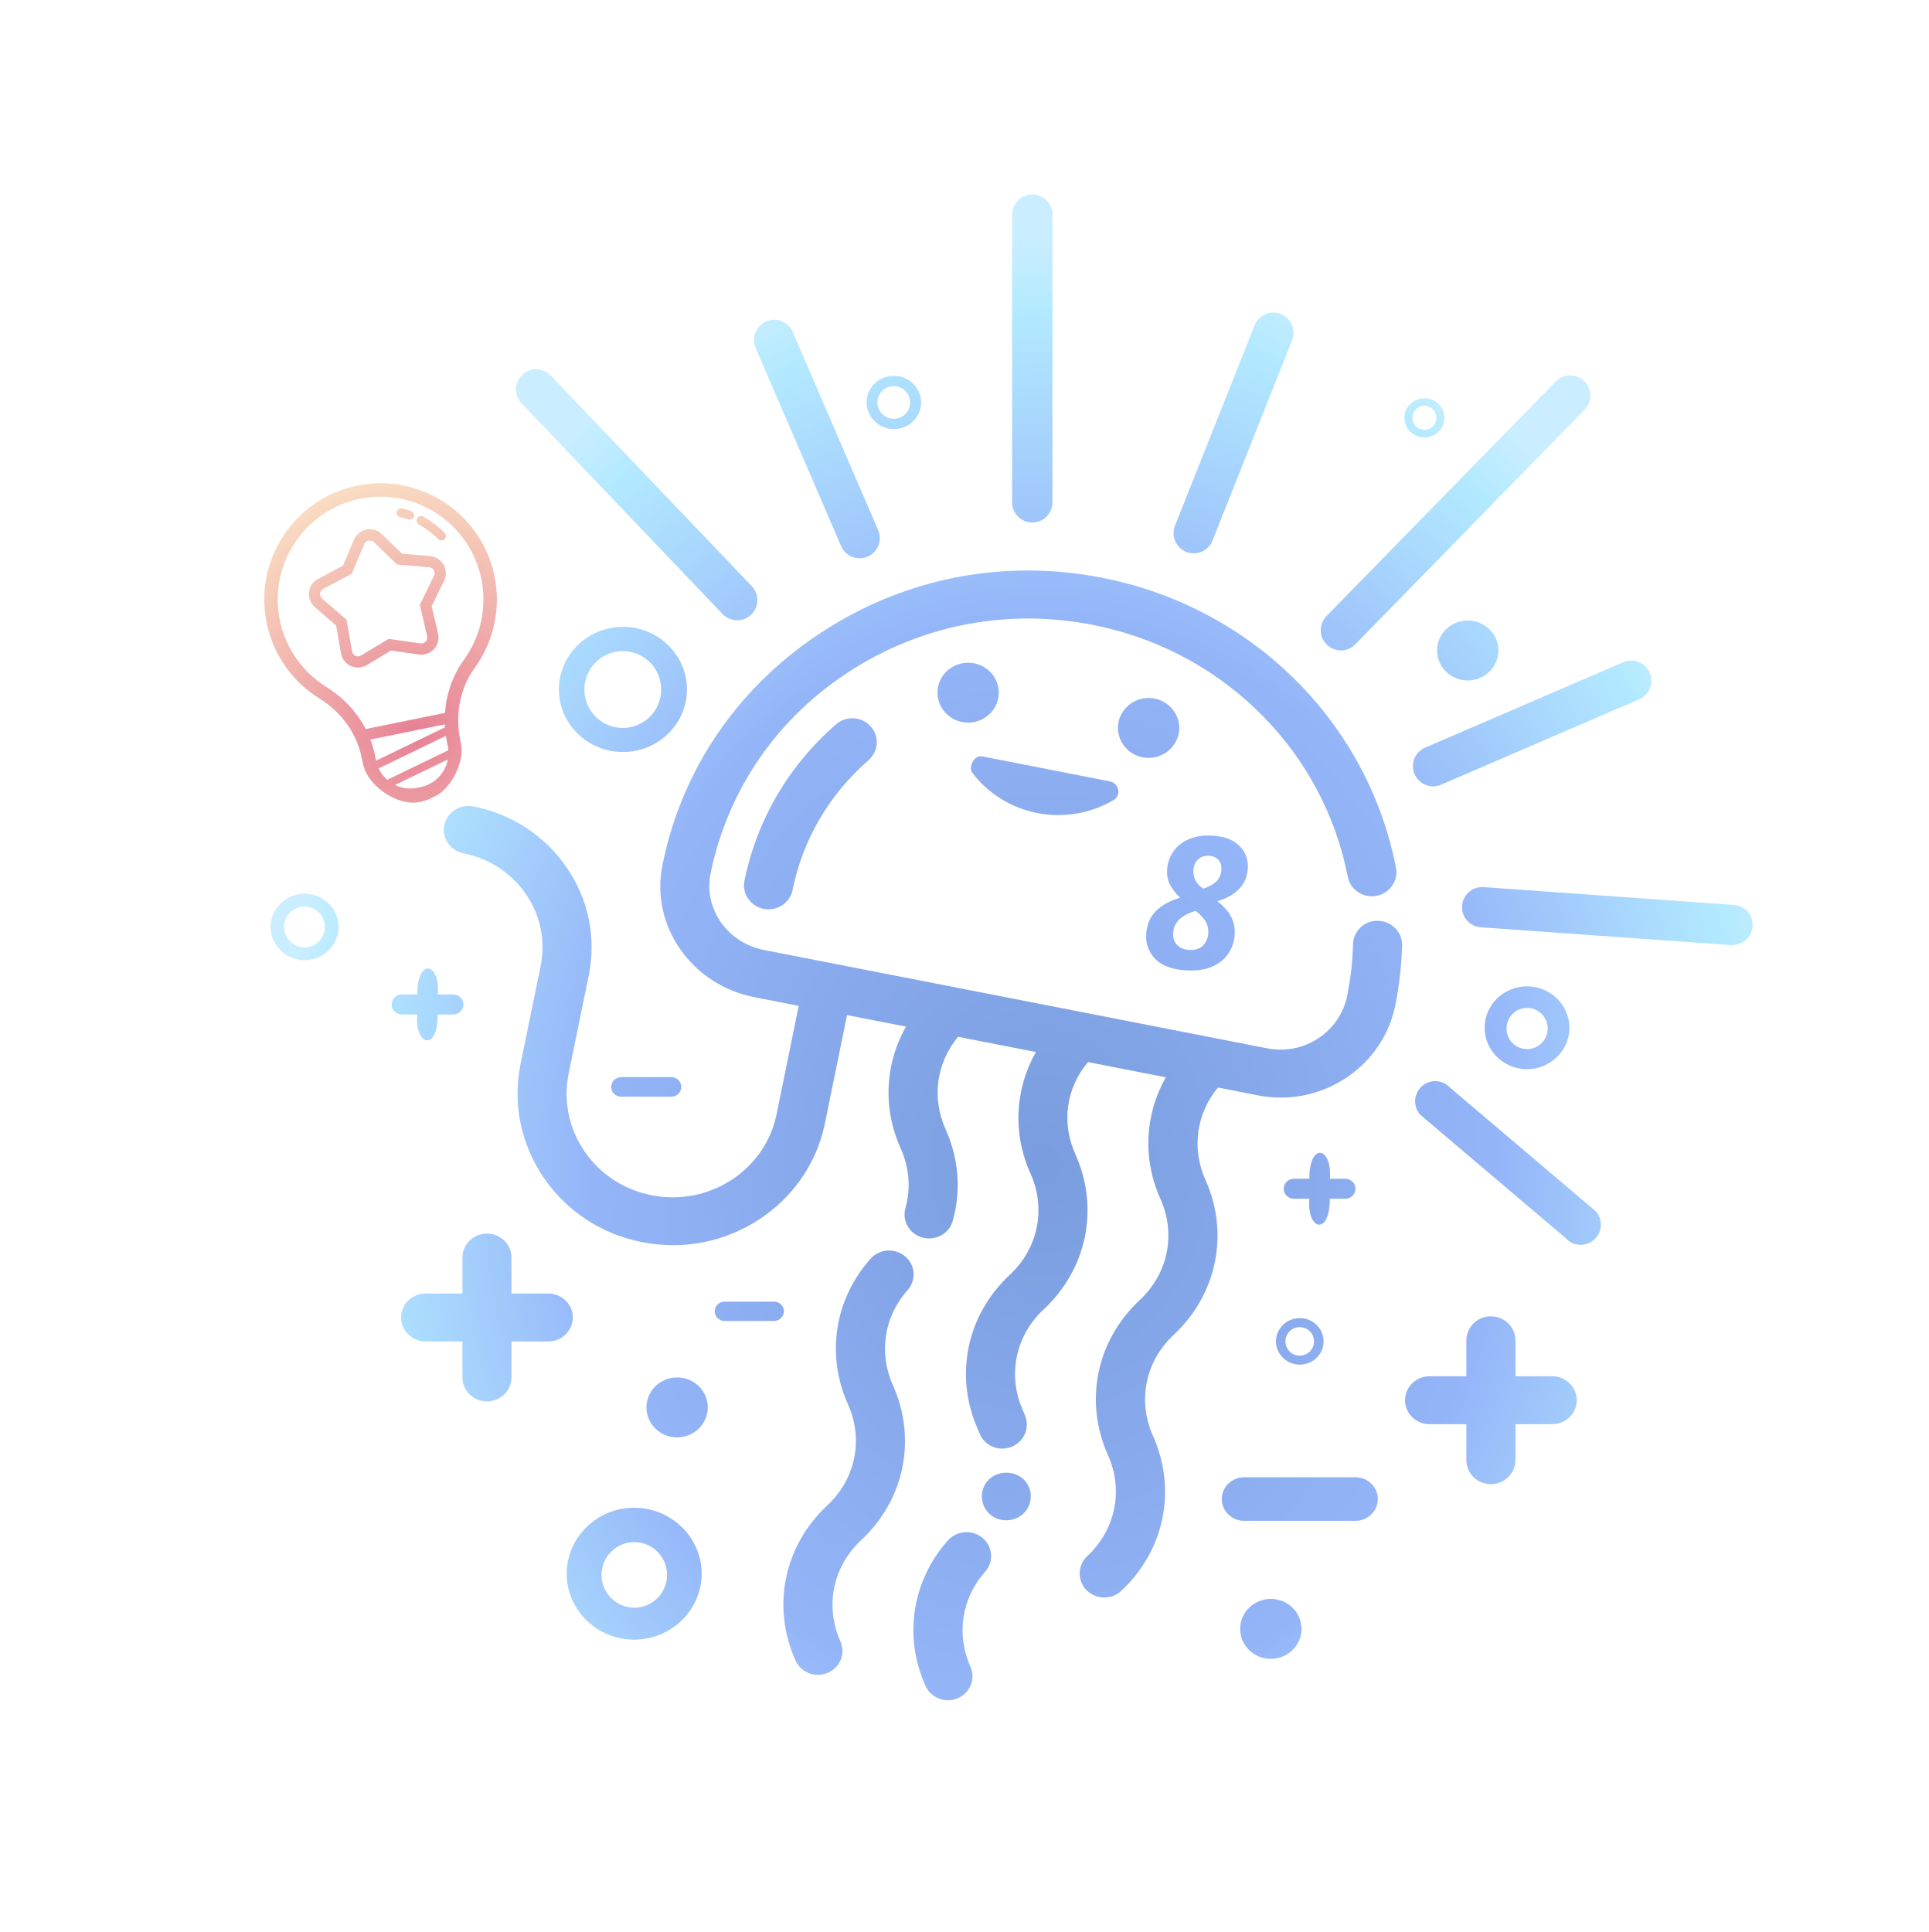
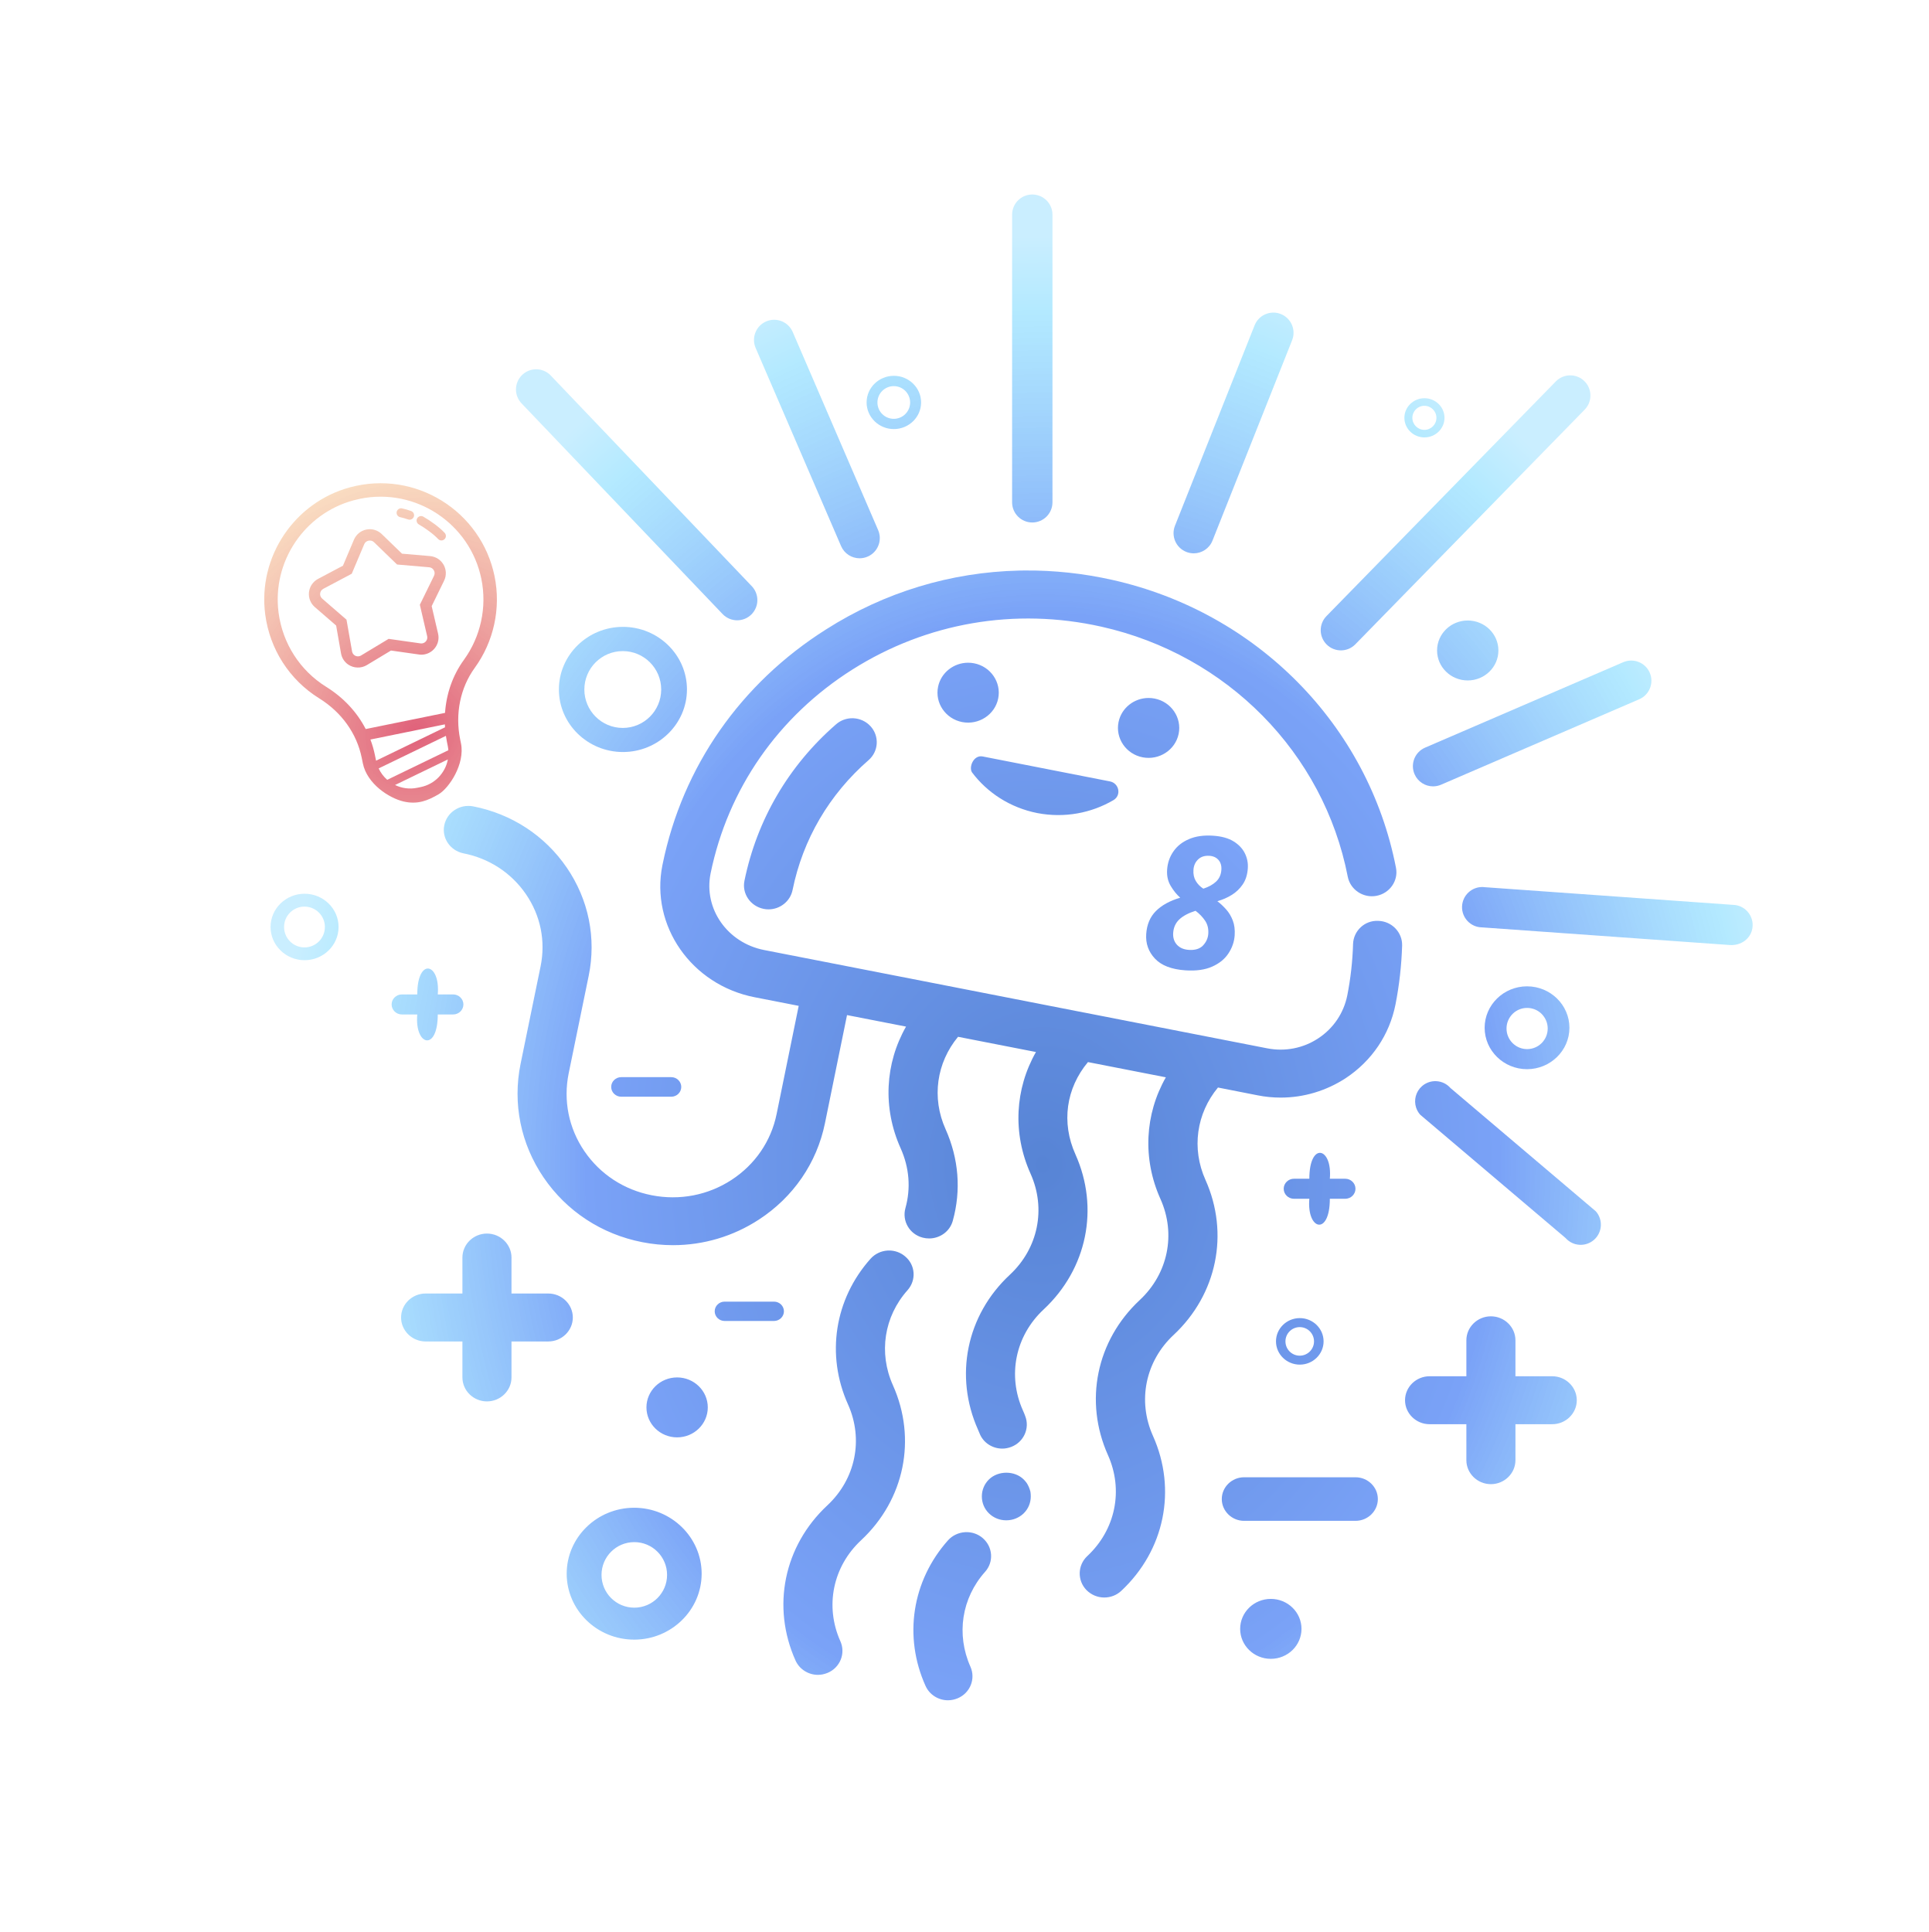
<svg xmlns="http://www.w3.org/2000/svg" xmlns:xlink="http://www.w3.org/1999/xlink" width="512" height="513" viewBox="0 0 135.467 135.731" version="1.1" id="svg5">
  <defs id="defs2">
    <linearGradient id="linearGradient3151">
-       <stop style="stop-color:#5784d5;stop-opacity:0.8;" offset="0" id="stop3147" />
-       <stop style="stop-color:#7aa2f7;stop-opacity:0.8;" offset="0.591" id="stop3157" />
-       <stop style="stop-color:#a0e4ff;stop-opacity:0.8;" offset="0.918" id="stop3155" />
-       <stop style="stop-color:#bdeaff;stop-opacity:0.8;" offset="1" id="stop3149" />
+       <stop style="stop-color:#5784d5;stop-opacity:1" offset="0" id="stop3147" />
+       <stop style="stop-color:#7aa2f7;stop-opacity:1" offset="0.591" id="stop3157" />
+       <stop style="stop-color:#a0e4ff;stop-opacity:0.8" offset="0.918" id="stop3155" />
+       <stop style="stop-color:#bdeaff;stop-opacity:0.8" offset="1" id="stop3149" />
    </linearGradient>
    <linearGradient id="10-l">
-       <stop style="stop-color:#e0617a;stop-opacity:0.8;" offset="0" id="stop2115" />
-       <stop style="stop-color:#fadeb8;stop-opacity:0.8;" offset="1" id="stop2117" />
-     </linearGradient>
-     <linearGradient id="10-j">
-       <stop style="stop-color:#a0e4ff;stop-opacity:1;" offset="0" id="stop1214" />
-       <stop style="stop-color:#c2efff;stop-opacity:1;" offset="1" id="stop2113" />
+       <stop style="stop-color:#e0617a;stop-opacity:1" offset="0" id="stop2115" />
+       <stop style="stop-color:#fadeb8;stop-opacity:0.8" offset="1" id="stop2117" />
    </linearGradient>
    <radialGradient xlink:href="#10-j" id="radialGradient1220" cx="349.459" cy="378.585" fx="349.459" fy="378.585" r="148.199" gradientTransform="matrix(0.251521,-1.089818,1.051496,0.2426767,-127.1138,663.8715)" gradientUnits="userSpaceOnUse" />
    <radialGradient xlink:href="#10-l" id="radialGradient2121" cx="285.463" cy="303.119" fx="285.463" fy="303.119" r="145.149" gradientTransform="matrix(1.642908,-1.846579,1.702189,1.514444,-682.3261,448.4158)" gradientUnits="userSpaceOnUse" />
    <radialGradient xlink:href="#linearGradient3151" id="radialGradient3153" cx="321.369" cy="369.401" fx="321.369" fy="369.401" r="147.569" gradientTransform="matrix(0,-1.253802,1.040176,0,-26.62152,788.0983)" gradientUnits="userSpaceOnUse" />
    <radialGradient xlink:href="#linearGradient3151" id="radialGradient9586" gradientUnits="userSpaceOnUse" gradientTransform="matrix(0,-1.253802,1.040176,0,-20.461,787.0677)" cx="321.369" cy="369.401" fx="321.369" fy="369.401" r="147.569" />
  </defs>
  <g id="layer1">
    <g id="g989" transform="matrix(0.3527777,0,0,0.3527777,-55.72514,-48.94896)">
      <g id="g751" transform="translate(-8.310646,-6.505129)">
        <g id="g1114" transform="translate(2.12722,-4.304215)">
          <g id="g1262" transform="translate(5.349265)">
            <g id="g1571" transform="translate(8.818479,-3.70646)">
              <g id="g444" style="fill:url(#radialGradient1220);fill-opacity:1">
                <g id="g6508" transform="matrix(0.15638,-0.03184567,0.03184567,0.15638,172.6012,249.2004)" style="fill:url(#radialGradient2121);fill-opacity:1">
                  <g id="g6559" transform="translate(4.143226,0.7428606)" style="fill:url(#radialGradient2121);fill-opacity:1">
                    <path d="m 148.184,199.244 c -3.102,43.734 13.324,86.027 45.062,116.04 24.012,22.707 37.234,52.32 37.234,83.391 v 7.035 c 0,26.137 23.401,48.945 40.09,56.676 16.689,7.731 30.299,4.897 44.77,-0.008 14.471,-4.905 40.09,-30.543 40.09,-56.676 v -5.019 c 0,-32.555 12.98,-63.133 35.621,-83.898 29.902,-27.422 47.059,-66.41 47.059,-106.96 0,-83.137 -70.184,-150.12 -154.51,-144.86 -72.086,4.535 -130.3,62.262 -135.42,134.28 z m 107.98,232.65 c -3.578,-4.711 -6.215,-10.152 -7.637,-16.082 l 90.352,-23.066 c -0.152,2.637 -0.246,5.281 -0.246,7.941 v 5.019 c 0,1.773 -0.141,3.512 -0.348,5.231 z m 83.762,-49.816 -92.637,23.648 v -0.023 -7.035 c 0,-6.82 -0.559,-13.578 -1.641,-20.227 h 94.82 c -0.203,1.203 -0.383,2.422 -0.543,3.637 z m -44.699,67.031 h -4.535 c -9.871,0 -18.949,-3.348 -26.254,-8.922 l 70.965,-18.117 c -6.477,15.84 -22.035,27.039 -40.176,27.039 z m -2.269,-367.64 c 70.773,0 128.35,57.578 128.35,128.35 0,35.852 -15.164,70.332 -41.613,94.586 -17.383,15.949 -29.793,36.855 -36.164,60.039 l -101.01,-0.004 c -6.441,-22.824 -19.281,-43.922 -37.734,-61.363 -28.066,-26.539 -42.59,-63.945 -39.844,-102.64 4.519,-63.668 55.984,-114.7 119.71,-118.7 2.789,-0.172 5.555,-0.262 8.305,-0.262 z" id="path6244" style="fill:url(#radialGradient2121);fill-opacity:1" />
                    <path d="m 232.134,230.554 -0.969,35.211 c -0.164,5.836 1.98,11.344 6.035,15.512 5.75,5.918 14.758,8.055 22.562,5.269 l 33.199,-11.797 33.195,11.801 c 2.336,0.828 4.754,1.254 7.203,1.254 5.731,0 11.328,-2.379 15.359,-6.523 4.055,-4.168 6.199,-9.676 6.035,-15.512 l -0.969,-35.211 21.48,-27.922 c 4.312,-5.606 5.582,-12.957 3.398,-19.684 -2.184,-6.727 -7.539,-11.938 -14.324,-13.945 l -33.785,-9.961 -19.914,-29.059 c -4,-5.828 -10.605,-9.312 -17.68,-9.312 -7.075,0 -13.68,3.484 -17.68,9.312 l -19.914,29.059 -33.797,9.957 c -6.781,2.004 -12.137,7.219 -14.32,13.945 -2.184,6.719 -0.914,14.078 3.398,19.684 z m -11.562,-43.285 c 0.766,-2.367 2.574,-4.129 4.969,-4.832 l 38.566,-11.367 22.73,-33.164 c 2.812,-4.109 9.445,-4.109 12.254,0 l 22.73,33.164 38.566,11.367 c 2.391,0.707 4.199,2.465 4.969,4.832 0.766,2.363 0.34,4.848 -1.176,6.828 l -24.516,31.863 1.102,40.191 c 0.055,2.027 -0.684,3.93 -2.078,5.363 -2.012,2.07 -5.09,2.824 -7.836,1.844 l -37.891,-13.473 -37.883,13.473 c -2.766,0.98 -5.828,0.23 -7.84,-1.844 -1.398,-1.434 -2.133,-3.336 -2.078,-5.363 l 1.102,-40.191 -24.516,-31.871 c -1.52,-1.969 -1.945,-4.457 -1.176,-6.82 z" id="path6260" style="fill:url(#radialGradient2121);fill-opacity:1" />
                    <path d="m 337.364,113.944 c 3.113,1.371 6.188,2.981 9.141,4.781 0.914,0.555 1.914,0.816 2.906,0.816 1.887,0 3.734,-0.957 4.789,-2.688 1.605,-2.644 0.766,-6.086 -1.871,-7.695 -3.371,-2.051 -6.883,-3.879 -10.438,-5.461 -2.84,-1.25 -6.137,0.027 -7.387,2.863 -1.25,2.836 0.031,6.129 2.859,7.383 z" id="path6262" style="fill:url(#radialGradient2121);fill-opacity:1" />
                    <path d="m 378.344,150.094 c 1.055,1.754 2.906,2.715 4.805,2.715 0.98,0 1.977,-0.258 2.879,-0.801 2.656,-1.59 3.512,-5.027 1.922,-7.684 -5.078,-8.469 -15.031,-19.02 -22.121,-25.246 -2.324,-2.031 -5.863,-1.805 -7.902,0.52 -2.039,2.324 -1.809,5.863 0.516,7.902 6.66,5.856 15.637,15.492 19.902,22.594 z" id="path6264" style="fill:url(#radialGradient2121);fill-opacity:1" />
                  </g>
                </g>
                <g id="g3135" style="fill-opacity:1;fill:url(#radialGradient3153)">
                  <path d="m 355.543,257.319 c -2.219,0 -4.019,-1.8 -4.019,-4.019 v -57.28 c 0,-2.219 1.8,-4.019 4.019,-4.019 2.219,0 4.019,1.8 4.019,4.019 v 57.28 c 0,2.219 -1.8,4.019 -4.019,4.019 z" id="path3631" style="fill:url(#radialGradient3153);fill-opacity:1;stroke-width:0.735" />
                  <path d="m 498.959,338.012 c -0.293,2.199 -2.301,3.61 -4.514,3.453 l -49.833,-3.548 c -2.2,-0.293 -3.746,-2.315 -3.453,-4.514 0.293,-2.2 2.315,-3.746 4.514,-3.453 l 49.833,3.548 c 2.199,0.293 3.746,2.315 3.453,4.514 z" id="path3631-1-2" style="fill:url(#radialGradient3153);fill-opacity:1;stroke-width:0.735" />
                  <path d="m 417,282.789 c -1.028,0 -2.058,-0.393 -2.842,-1.177 -1.57,-1.57 -1.57,-4.114 0,-5.684 l 45.671,-46.733 c 1.567,-1.57 4.114,-1.57 5.684,0 1.57,1.57 1.57,4.114 0,5.684 l -45.671,46.733 c -0.784,0.784 -1.811,1.177 -2.842,1.177 z" id="path3633" style="fill:url(#radialGradient3153);fill-opacity:1;stroke-width:0.735" />
                  <path d="m 296.777,276.798 c -1.028,0 -2.058,-0.393 -2.842,-1.177 l -40.031,-41.951 c -1.57,-1.57 -1.57,-4.114 0,-5.684 1.57,-1.57 4.114,-1.57 5.684,0 l 40.031,41.951 c 1.57,1.57 1.57,4.114 0,5.684 -0.787,0.784 -1.814,1.177 -2.842,1.177 z" id="path3639" style="fill:url(#radialGradient3153);fill-opacity:1;stroke-width:0.735" />
                  <path d="m 387.693,263.463 c -0.494,0 -0.996,-0.092 -1.484,-0.284 -2.061,-0.821 -3.069,-3.158 -2.251,-5.219 l 15.857,-39.904 c 0.818,-2.061 3.152,-3.069 5.219,-2.251 2.061,0.821 3.069,3.155 2.251,5.219 l -15.857,39.904 c -0.623,1.576 -2.136,2.535 -3.735,2.535 z" id="path3641" style="fill:url(#radialGradient3153);fill-opacity:1;stroke-width:0.735" />
                  <path d="m 435.357,309.869 c -1.556,0 -3.037,-0.91 -3.692,-2.429 -0.878,-2.038 0.06,-4.403 2.098,-5.282 l 39.459,-17.014 c 2.035,-0.875 4.403,0.06 5.282,2.098 0.878,2.038 -0.06,4.403 -2.098,5.282 l -39.459,17.014 c -0.52,0.224 -1.059,0.33 -1.59,0.33 z" id="path3643" style="fill:url(#radialGradient3153);fill-opacity:1;stroke-width:0.735" />
                  <path d="m 431.976,373.842 c -0.482,-1.479 -0.076,-3.17 1.164,-4.263 1.665,-1.467 4.205,-1.308 5.672,0.358 l 28.955,24.56 c 1.463,1.663 1.308,4.205 -0.357,5.672 -1.665,1.467 -4.205,1.308 -5.672,-0.357 l -28.955,-24.56 c -0.374,-0.425 -0.642,-0.905 -0.807,-1.41 z" id="path3643-5" style="fill:url(#radialGradient3153);fill-opacity:1;stroke-width:0.735" />
                  <path d="m 321.158,264.447 c -1.556,0 -3.037,-0.91 -3.692,-2.429 L 300.453,222.56 c -0.878,-2.038 0.06,-4.403 2.098,-5.282 2.038,-0.878 4.403,0.06 5.282,2.098 l 17.014,39.459 c 0.878,2.038 -0.06,4.403 -2.098,5.282 -0.52,0.224 -1.059,0.33 -1.59,0.33 z" id="path3649" style="fill:url(#radialGradient3153);fill-opacity:1;stroke-width:0.735" />
                  <path id="path626" style="fill:url(#radialGradient3153);fill-opacity:1;stroke-width:0.431" d="m 354.072,266.876 c -0.386,0.003 -0.771,0.009 -1.156,0.018 -13.552,0.313 -26.771,4.283 -38.438,11.717 -17.029,10.767 -28.585,27.362 -32.542,46.724 0,0.023 -0.05,0.215 -0.05,0.239 -2.42,12.058 5.79,23.828 18.347,26.288 l 8.795,1.718 -4.397,21.536 c -1.099,5.419 -4.298,10.076 -8.99,13.132 -4.69,3.056 -10.334,4.13 -15.855,3.056 -5.545,-1.074 -10.31,-4.201 -13.437,-8.786 -3.127,-4.583 -4.227,-10.101 -3.127,-15.497 l 3.983,-19.411 c 1.539,-7.521 -1.1e-4,-15.161 -4.349,-21.536 -4.349,-6.375 -10.969,-10.72 -18.665,-12.224 -2.638,-0.501 -5.204,1.17 -5.741,3.749 -0.537,2.578 1.197,5.087 3.835,5.612 5.105,1.004 9.528,3.891 12.435,8.142 2.907,4.25 3.934,9.335 2.908,14.35 l -3.983,19.411 c -1.612,7.903 0.023,15.951 4.592,22.66 4.568,6.709 11.556,11.293 19.642,12.869 2.052,0.405 4.104,0.596 6.132,0.596 6.035,0 11.946,-1.743 17.077,-5.086 6.864,-4.465 11.555,-11.294 13.167,-19.197 l 4.396,-21.536 11.752,2.292 c -4.178,7.33 -4.691,16.189 -1.075,24.234 1.735,3.869 2.051,7.975 0.952,11.914 -0.709,2.555 0.806,5.181 3.42,5.874 0.44,0.118 0.855,0.167 1.295,0.167 2.151,0 4.129,-1.385 4.715,-3.51 1.685,-6.064 1.197,-12.368 -1.441,-18.265 -2.81,-6.255 -1.784,-13.226 2.492,-18.384 l 15.513,3.032 c -4.178,7.33 -4.691,16.189 -1.075,24.234 3.127,6.972 1.515,14.874 -4.129,20.127 -8.648,8.046 -11.115,20.173 -6.327,30.87 0.097,0.24 0.196,0.455 0.293,0.693 0.733,1.91 2.588,3.056 4.542,3.056 0.586,0 1.173,-0.119 1.759,-0.334 2.515,-0.954 3.761,-3.725 2.785,-6.185 -0.123,-0.381 -0.294,-0.716 -0.441,-1.074 -3.127,-6.972 -1.515,-14.874 4.129,-20.127 8.648,-8.069 11.117,-20.173 6.328,-30.87 -2.86,-6.352 -1.857,-13.181 2.492,-18.385 l 15.513,3.032 c -4.178,7.33 -4.691,16.189 -1.075,24.234 3.127,6.972 1.515,14.874 -4.129,20.127 -8.648,8.069 -11.117,20.173 -6.328,30.87 3.127,6.972 1.516,14.874 -4.128,20.127 -1.931,1.814 -2.005,4.847 -0.148,6.757 0.978,0.979 2.248,1.481 3.543,1.481 1.22,0 2.418,-0.43 3.371,-1.312 8.648,-8.069 11.117,-20.173 6.328,-30.87 -3.127,-6.971 -1.517,-14.873 4.125,-20.125 l 0.003,-10e-4 c 8.621,-8.069 11.112,-20.174 6.322,-30.869 -2.81,-6.255 -1.784,-13.227 2.492,-18.385 l 7.891,1.551 c 1.541,0.31 3.08,0.454 4.619,0.454 4.569,0 9.039,-1.337 12.926,-3.869 5.202,-3.439 8.722,-8.644 9.918,-14.685 0.757,-3.844 1.196,-7.784 1.318,-11.723 0.073,-2.626 -2.051,-4.846 -4.739,-4.917 -2.735,-0.143 -4.958,2.005 -5.032,4.632 -0.099,3.439 -0.49,6.876 -1.15,10.219 -0.709,3.509 -2.759,6.565 -5.789,8.547 -3.006,1.982 -6.622,2.675 -10.165,1.982 l -36.401,-7.115 h -0.023 l -25.872,-5.062 -37.891,-7.4 c -7.28,-1.433 -12.067,-8.19 -10.651,-15.233 3.446,-16.856 13.487,-31.301 28.267,-40.636 14.781,-9.335 32.371,-12.368 49.545,-8.524 25.015,5.589 44.289,25.142 49.078,49.808 0.513,2.578 3.079,4.296 5.717,3.795 2.638,-0.501 4.396,-3.01 3.883,-5.588 -5.519,-28.391 -27.679,-50.88 -56.481,-57.327 -5.797,-1.301 -11.634,-1.921 -17.417,-1.876 z m 88.186,9.962 c -3.371,0 -6.107,2.675 -6.107,5.969 0,3.294 2.736,5.969 6.107,5.969 3.371,0 6.107,-2.675 6.107,-5.969 0,-3.294 -2.736,-5.969 -6.107,-5.969 z m -99.524,8.408 c -2.836,0.015 -5.376,1.976 -5.953,4.796 -0.659,3.224 1.491,6.375 4.789,7.02 3.299,0.644 6.523,-1.456 7.182,-4.68 0.659,-3.224 -1.491,-6.375 -4.789,-7.02 -0.412,-0.081 -0.824,-0.118 -1.229,-0.116 z m -23.001,11.056 c -1.17,-0.009 -2.343,0.394 -3.281,1.223 -9.43,8.212 -15.734,18.981 -18.226,31.134 -0.537,2.578 1.197,5.086 3.835,5.61 0.317,0.072 0.637,0.095 0.954,0.095 2.272,0 4.325,-1.575 4.789,-3.844 2.052,-10.099 7.304,-19.052 15.146,-25.881 2.002,-1.744 2.174,-4.775 0.39,-6.734 -0.904,-0.991 -2.126,-1.528 -3.372,-1.597 -0.078,-0.004 -0.156,-0.007 -0.234,-0.007 z m 58.94,-4.036 c -2.836,0.015 -5.376,1.976 -5.953,4.796 -0.659,3.224 1.489,6.377 4.789,7.021 3.299,0.644 6.523,-1.458 7.182,-4.68 0.659,-3.224 -1.491,-6.376 -4.789,-7.021 -0.412,-0.081 -0.824,-0.118 -1.229,-0.116 z m -35.125,14.826 c 3.03,4.034 7.576,7.018 12.973,8.092 5.448,1.051 10.798,-1e-5 15.195,-2.578 1.612,-0.954 1.123,-3.366 -0.709,-3.724 l -25.333,-4.966 c -1.855,-0.364 -2.818,2.179 -2.125,3.176 z m -96.602,91.836 c -2.687,0 -4.885,2.147 -4.885,4.774 v 7.165 h -7.33 c -2.687,0 -4.885,2.148 -4.885,4.774 0,2.626 2.198,4.775 4.885,4.775 h 7.33 v 7.163 c 0,2.626 2.198,4.774 4.885,4.774 2.687,0 4.887,-2.148 4.887,-4.774 v -7.163 h 7.329 c 2.687,0 4.885,-2.149 4.885,-4.775 0,-2.626 -2.198,-4.774 -4.885,-4.774 h -7.329 v -7.165 c 0,-2.626 -2.199,-4.774 -4.887,-4.774 z m 79.982,3.376 c -0.078,0.002 -0.157,0.005 -0.234,0.01 -1.246,0.084 -2.461,0.632 -3.353,1.623 -7.183,8.046 -8.918,19.174 -4.496,29.01 3.127,6.972 1.515,14.874 -4.129,20.127 -8.648,8.069 -11.115,20.173 -6.327,30.87 0.806,1.79 2.588,2.865 4.469,2.865 0.659,0 1.32,-0.144 1.956,-0.407 2.467,-1.049 3.592,-3.867 2.517,-6.278 -3.127,-6.972 -1.515,-14.874 4.129,-20.127 8.648,-8.069 11.115,-20.174 6.327,-30.872 -2.883,-6.422 -1.758,-13.68 2.908,-18.91 1.782,-2.005 1.587,-5.012 -0.464,-6.731 -0.951,-0.817 -2.131,-1.204 -3.302,-1.181 z m -42.113,25.273 c -3.371,0 -6.107,2.675 -6.107,5.969 0,3.294 2.736,5.969 6.107,5.969 3.371,0 6.108,-2.675 6.108,-5.969 0,-3.294 -2.738,-5.969 -6.108,-5.969 z m 118.231,44.106 c -3.371,0 -6.108,2.675 -6.108,5.969 0,3.294 2.738,5.968 6.108,5.968 3.371,0 6.107,-2.674 6.107,-5.968 0,-3.294 -2.734,-5.969 -6.107,-5.969 z M 350.381,446.551 c -1.273,0 -2.55,0.447 -3.466,1.342 -0.903,0.883 -1.417,2.1 -1.417,3.366 0,1.289 0.488,2.483 1.417,3.391 0.927,0.906 2.149,1.384 3.444,1.384 0.659,0 1.295,-0.121 1.881,-0.359 0.586,-0.238 1.126,-0.572 1.589,-1.025 0.927,-0.908 1.415,-2.102 1.415,-3.391 0,-0.31 -0.024,-0.62 -0.073,-0.93 -0.073,-0.286 -0.17,-0.599 -0.293,-0.883 -0.123,-0.286 -0.269,-0.573 -0.439,-0.836 -0.194,-0.263 -0.39,-0.501 -0.609,-0.716 -0.904,-0.895 -2.175,-1.342 -3.448,-1.342 z m 96.49,-31.143 c -2.687,0 -4.885,2.147 -4.885,4.774 v 7.163 h -7.329 c -2.687,0 -4.887,2.149 -4.887,4.775 0,2.626 2.199,4.774 4.887,4.774 h 7.329 v 7.165 c 0,2.626 2.198,4.774 4.885,4.774 2.687,0 4.887,-2.147 4.887,-4.774 v -7.165 h 7.329 c 2.687,0 4.885,-2.147 4.885,-4.774 0,-2.626 -2.198,-4.775 -4.885,-4.775 h -7.329 v -7.163 c 0,-2.626 -2.199,-4.774 -4.887,-4.774 z m -170.608,38.123 c -7.403,0 -13.437,5.898 -13.437,13.132 0,7.235 6.034,13.132 13.437,13.132 7.403,0 13.437,-5.898 13.437,-13.132 0,-7.235 -6.034,-13.132 -13.437,-13.132 z m 66.092,4.857 c -0.078,0.002 -0.156,0.005 -0.234,0.01 -1.252,0.084 -2.474,0.633 -3.366,1.625 -7.157,8.046 -8.893,19.149 -4.471,28.985 0.806,1.79 2.589,2.865 4.471,2.865 0.659,0 1.318,-0.143 1.954,-0.406 2.467,-1.049 3.592,-3.868 2.517,-6.28 -2.858,-6.424 -1.758,-13.657 2.908,-18.886 1.784,-1.981 1.564,-4.989 -0.463,-6.732 -0.951,-0.817 -2.138,-1.204 -3.315,-1.181 z m -66.067,1.988 c 3.605,2e-5 6.527,2.922 6.527,6.527 -2e-5,3.605 -2.922,6.527 -6.527,6.527 -3.605,-2e-5 -6.527,-2.922 -6.527,-6.527 2e-5,-3.605 2.922,-6.527 6.527,-6.527 z m 132.525,-44.612 c -2.612,0 -4.74,2.081 -4.74,4.633 3.5e-4,2.552 2.129,4.633 4.74,4.633 2.612,0 4.74,-2.081 4.74,-4.633 0,-2.552 -2.129,-4.633 -4.74,-4.633 z m -0.011,1.794 c 1.571,-1e-4 2.844,1.273 2.844,2.844 -1.9e-4,1.571 -1.274,2.844 -2.844,2.844 -1.571,9e-5 -2.844,-1.273 -2.844,-2.844 -9e-5,-1.571 1.273,-2.844 2.844,-2.844 z" />
                  <path d="m 454.066,349.692 c -4.651,0 -8.442,3.705 -8.442,8.25 0,4.545 3.791,8.25 8.442,8.25 4.651,0 8.442,-3.705 8.442,-8.25 0,-4.545 -3.791,-8.25 -8.442,-8.25 z m 0.016,4.3 c 2.265,10e-6 4.101,1.836 4.101,4.101 -10e-6,2.265 -1.836,4.101 -4.101,4.101 -2.265,-2e-5 -4.101,-1.836 -4.101,-4.101 2e-5,-2.265 1.836,-4.101 4.101,-4.101 z" style="fill:url(#radialGradient3153);fill-opacity:1;stroke-width:0.768" id="path4755" />
                  <path d="m 327.975,228.11 c -2.989,0 -5.426,2.381 -5.426,5.303 3.9e-4,2.921 2.437,5.303 5.426,5.303 2.989,0 5.426,-2.381 5.426,-5.303 0,-2.921 -2.437,-5.303 -5.426,-5.303 z m -0.013,2.054 c 1.798,-1e-4 3.256,1.458 3.256,3.256 -2.3e-4,1.798 -1.458,3.255 -3.256,3.255 -1.798,9e-5 -3.255,-1.457 -3.256,-3.255 -1.3e-4,-1.798 1.458,-3.256 3.256,-3.256 z" style="fill:url(#radialGradient3153);fill-opacity:1;stroke-width:1.399" id="path4962" />
                  <path d="m 433.637,232.57 c -2.2,0 -3.993,1.753 -3.993,3.903 2.9e-4,2.15 1.794,3.903 3.993,3.903 2.2,0 3.993,-1.753 3.993,-3.903 0,-2.15 -1.793,-3.903 -3.993,-3.903 z m -0.01,1.511 c 1.323,-7e-5 2.396,1.073 2.396,2.396 -1.6e-4,1.323 -1.073,2.396 -2.396,2.396 -1.323,7e-5 -2.396,-1.072 -2.396,-2.396 -9e-5,-1.323 1.073,-2.396 2.396,-2.396 z" style="fill:url(#radialGradient3153);fill-opacity:1;stroke-width:1.03" id="path4962-9" />
                  <path d="m 210.627,331.252 c -3.731,0 -6.772,2.972 -6.772,6.618 4.9e-4,3.646 3.042,6.618 6.772,6.618 3.731,0 6.772,-2.972 6.772,-6.618 0,-3.646 -3.041,-6.618 -6.772,-6.618 z m -0.017,2.563 c 2.244,-1.2e-4 4.063,1.819 4.063,4.063 -2.7e-4,2.244 -1.819,4.063 -4.063,4.062 -2.244,1.2e-4 -4.063,-1.819 -4.063,-4.062 -1.6e-4,-2.244 1.819,-4.063 4.063,-4.063 z" style="fill:url(#radialGradient3153);fill-opacity:1;stroke-width:1.746" id="path4962-9-6" />
                  <path d="m 404.379,447.461 c -2.22,0 -6.659,0 -6.659,0 -2.442,0 -4.44,1.953 -4.44,4.339 0,2.386 1.998,4.338 4.44,4.338 0,0 4.44,0 6.659,0 2.96,0 5.92,0 8.88,0 2.22,0 6.659,0 6.659,0 2.442,0 4.439,-1.951 4.439,-4.338 0,-2.386 -1.997,-4.339 -4.439,-4.339 0,0 -4.44,0 -6.659,0 -2.96,0 -5.92,0 -8.88,0 z" style="fill:url(#radialGradient3153);fill-opacity:1;stroke-width:1.111" id="path5116" />
                  <path d="m 297.224,412.484 h -2.954 c -1.083,0 -1.97,0.866 -1.97,1.925 0,1.059 0.886,1.924 1.97,1.924 h 2.954 3.939 2.954 c 1.083,0 1.969,-0.866 1.969,-1.924 0,-1.059 -0.886,-1.925 -1.969,-1.925 h -2.954 z" style="fill:url(#radialGradient3153);fill-opacity:1;stroke-width:0.493" id="path5116-61" />
                  <path d="m 276.671,367.779 c -0.997,0 -2.99,0 -2.99,0 -1.097,0 -1.994,0.877 -1.994,1.949 0,1.072 0.897,1.948 1.994,1.948 0,0 1.994,0 2.99,0 1.329,0 2.658,0 3.988,0 0.997,0 2.99,0 2.99,0 1.097,0 1.993,-0.876 1.993,-1.948 0,-1.072 -0.897,-1.949 -1.993,-1.949 0,0 -1.994,0 -2.99,0 -1.329,0 -2.658,0 -3.988,0 z" style="fill:url(#radialGradient3153);fill-opacity:1;stroke-width:0.499" id="path5116-6" />
                  <path d="m 233.068,351.304 h -3.063 c -1.123,0 -2.042,0.898 -2.042,1.996 0,1.098 0.919,1.995 2.042,1.995 h 3.063 c -0.539,6.294 4.084,7.438 4.084,0 h 3.063 c 1.123,0 2.042,-0.898 2.042,-1.995 0,-1.098 -0.919,-1.996 -2.042,-1.996 h -3.063 c 0.538,-6.293 -4.084,-7.438 -4.084,0 z" style="fill:url(#radialGradient3153);fill-opacity:1;stroke-width:0.511" id="path5116-0" />
                  <path d="m 410.714,388.009 h -3.063 c -1.123,0 -2.042,0.898 -2.042,1.996 0,1.098 0.919,1.995 2.042,1.995 h 3.063 c -0.539,6.294 4.084,7.438 4.084,0 h 3.063 c 1.123,0 2.042,-0.898 2.042,-1.995 0,-1.098 -0.919,-1.996 -2.042,-1.996 h -3.063 c 0.538,-6.293 -4.084,-7.438 -4.084,0 z" style="fill:url(#radialGradient3153);fill-opacity:1;stroke-width:0.511" id="path5116-0-8" />
                  <path d="m 274.024,278.106 c -7.025,0 -12.751,5.597 -12.751,12.462 10e-4,6.866 5.728,12.462 12.751,12.462 7.025,0 12.751,-5.597 12.751,-12.462 0,-6.866 -5.726,-12.462 -12.751,-12.462 z m -0.03,4.826 c 4.226,-2.2e-4 7.651,3.425 7.651,7.651 -4.5e-4,4.225 -3.426,7.65 -7.651,7.65 -4.225,2.4e-4 -7.651,-3.425 -7.651,-7.65 -2.2e-4,-4.226 3.425,-7.651 7.651,-7.651 z" style="fill:url(#radialGradient3153);fill-opacity:1;stroke-width:3.289" id="path6518" />
                  <text xml:space="preserve" style="font-style:italic;font-weight:bold;font-size:36.905px;font-family:'Albert Sans';-inkscape-font-specification:'Albert Sans Bold Italic';fill:url(#radialGradient9586);fill-opacity:1;stroke-width:0.46;paint-order:stroke fill markers" x="399.455" y="319.043" id="text1352" transform="rotate(3.904246)">
                    <tspan id="tspan1350" style="fill:url(#radialGradient9586);fill-opacity:1;stroke-width:0.46" x="399.455" y="319.043">8</tspan>
                  </text>
                </g>
              </g>
            </g>
          </g>
        </g>
      </g>
    </g>
  </g>
</svg>
